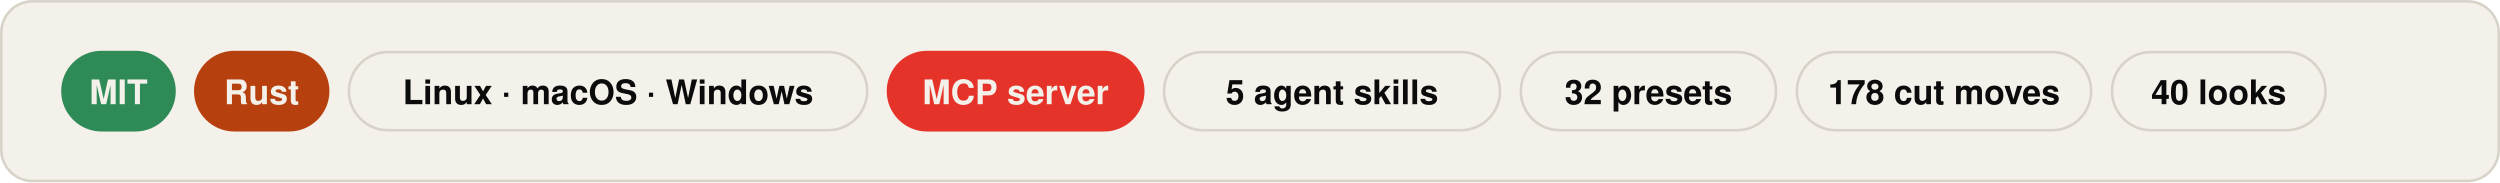
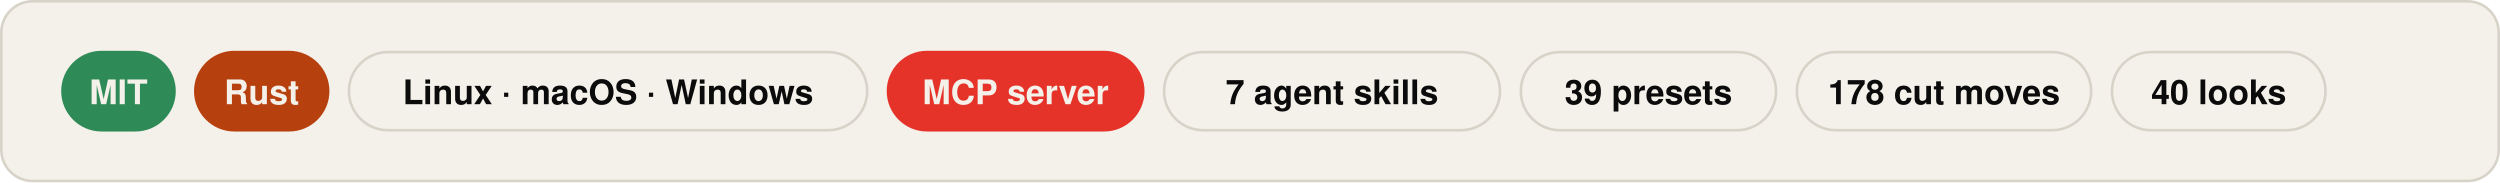
- <svg xmlns="http://www.w3.org/2000/svg" width="960" height="70" viewBox="0 0 960 70" role="img" aria-label="MIT, Rust, Linux macOS Windows, MCP server, 5 agent skills, 32 presets, 178 cut moves, 40 looks">
+ <svg xmlns="http://www.w3.org/2000/svg" width="960" height="70" viewBox="0 0 960 70" role="img" aria-label="MIT, Rust, Linux macOS Windows, MCP server, 7 agent skills, 39 presets, 178 cut moves, 40 looks">
  <rect x="0.5" y="0.5" width="959" height="69" rx="12" fill="#F4F1EA" stroke="#D8D3C8" />
  <rect x="24" y="20" width="43" height="30" rx="15" fill="#2E8B57" stroke="#2E8B57" />
  <text x="45.5" y="40" font-family="Helvetica Neue, Helvetica, Arial, Liberation Sans, sans-serif" font-weight="600" font-size="13" fill="#F4F1EA" text-anchor="middle" letter-spacing="0">MIT</text>
  <rect x="75" y="20" width="51" height="30" rx="15" fill="#B7410E" stroke="#B7410E" />
  <text x="100.5" y="40" font-family="Helvetica Neue, Helvetica, Arial, Liberation Sans, sans-serif" font-weight="600" font-size="13" fill="#F4F1EA" text-anchor="middle" letter-spacing="0">Rust</text>
  <rect x="134" y="20" width="199" height="30" rx="15" fill="none" stroke="#D8D3C8" />
  <text x="233.5" y="40" font-family="Helvetica Neue, Helvetica, Arial, Liberation Sans, sans-serif" font-weight="600" font-size="13" fill="#0B0B0C" text-anchor="middle" letter-spacing="0">Linux · macOS · Windows</text>
  <rect x="341" y="20" width="98" height="30" rx="15" fill="#E5332A" stroke="#E5332A" />
  <text x="390.0" y="40" font-family="Helvetica Neue, Helvetica, Arial, Liberation Sans, sans-serif" font-weight="600" font-size="13" fill="#F4F1EA" text-anchor="middle" letter-spacing="0">MCP server</text>
  <rect x="447" y="20" width="129" height="30" rx="15" fill="none" stroke="#D8D3C8" />
-   <text x="511.5" y="40" font-family="Helvetica Neue, Helvetica, Arial, Liberation Sans, sans-serif" font-weight="600" font-size="13" fill="#0B0B0C" text-anchor="middle" letter-spacing="0">5 agent skills</text>
+   <text x="511.5" y="40" font-family="Helvetica Neue, Helvetica, Arial, Liberation Sans, sans-serif" font-weight="600" font-size="13" fill="#0B0B0C" text-anchor="middle" letter-spacing="0">7 agent skills</text>
  <rect x="584" y="20" width="98" height="30" rx="15" fill="none" stroke="#D8D3C8" />
-   <text x="633.0" y="40" font-family="Helvetica Neue, Helvetica, Arial, Liberation Sans, sans-serif" font-weight="600" font-size="13" fill="#0B0B0C" text-anchor="middle" letter-spacing="0">32 presets</text>
+   <text x="633.0" y="40" font-family="Helvetica Neue, Helvetica, Arial, Liberation Sans, sans-serif" font-weight="600" font-size="13" fill="#0B0B0C" text-anchor="middle" letter-spacing="0">39 presets</text>
  <rect x="690" y="20" width="113" height="30" rx="15" fill="none" stroke="#D8D3C8" />
  <text x="746.5" y="40" font-family="Helvetica Neue, Helvetica, Arial, Liberation Sans, sans-serif" font-weight="600" font-size="13" fill="#0B0B0C" text-anchor="middle" letter-spacing="0">178 cut moves</text>
  <rect x="811" y="20" width="82" height="30" rx="15" fill="none" stroke="#D8D3C8" />
  <text x="852.0" y="40" font-family="Helvetica Neue, Helvetica, Arial, Liberation Sans, sans-serif" font-weight="600" font-size="13" fill="#0B0B0C" text-anchor="middle" letter-spacing="0">40 looks</text>
</svg>
